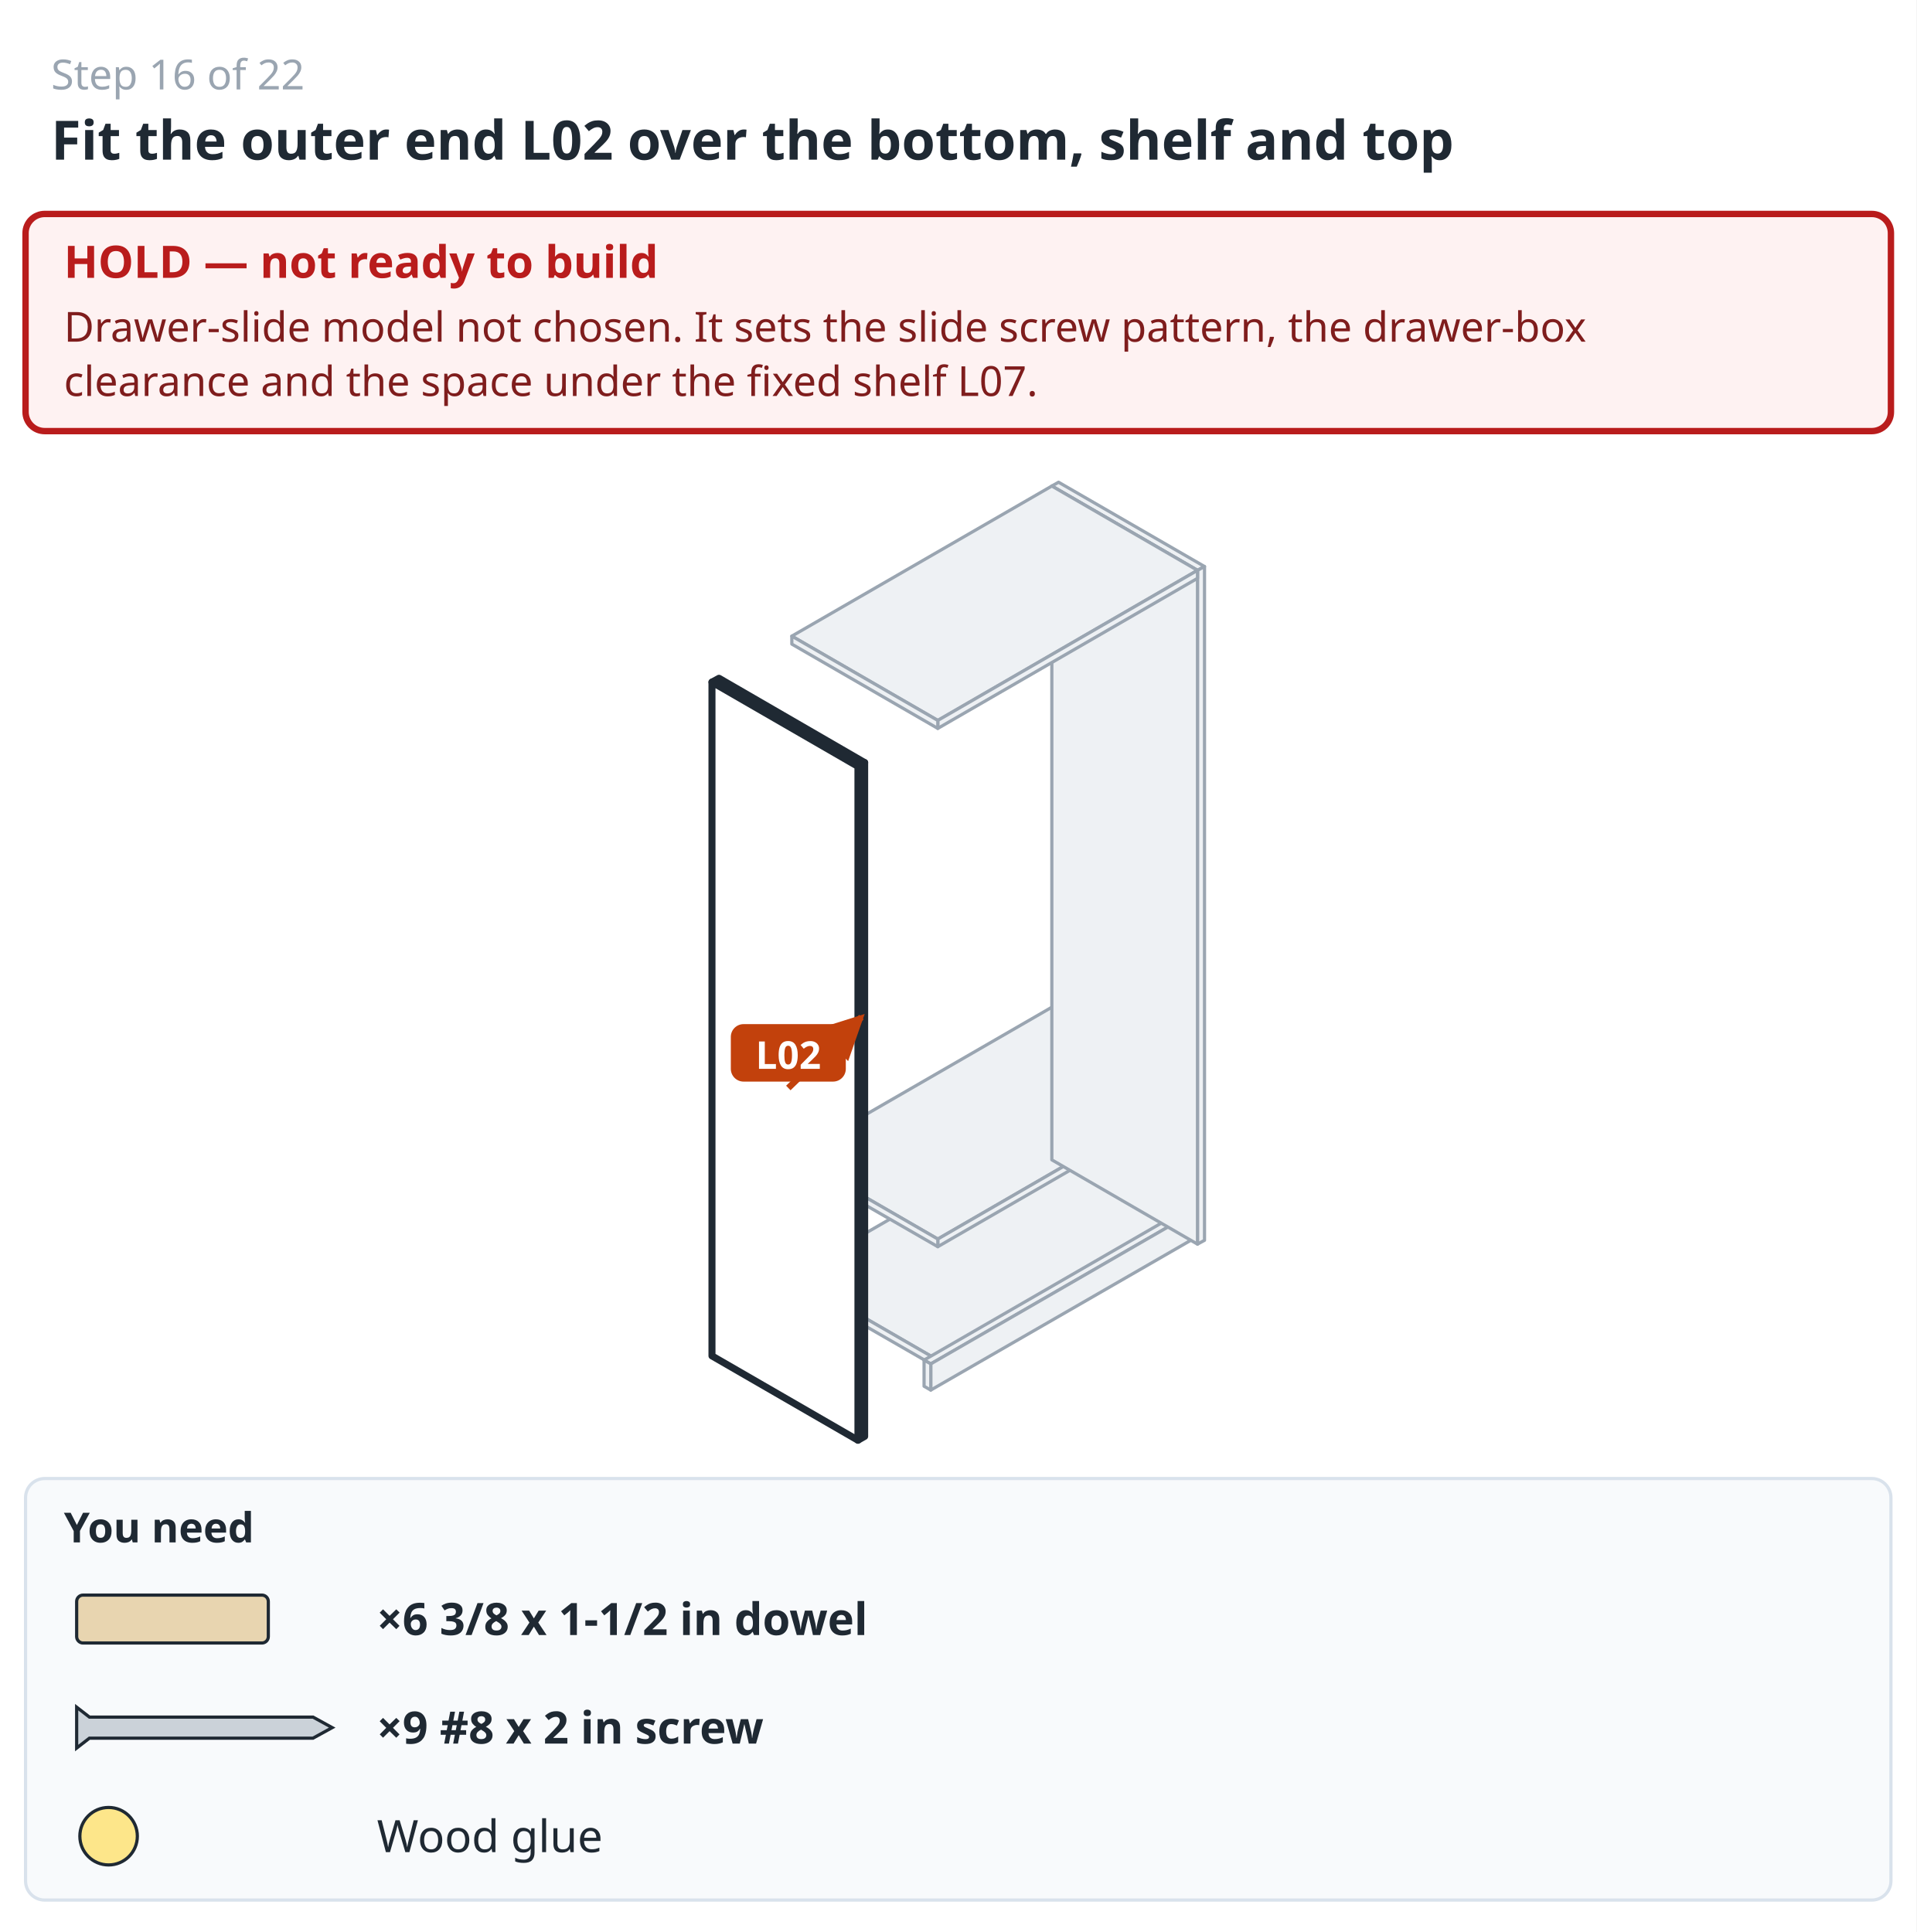
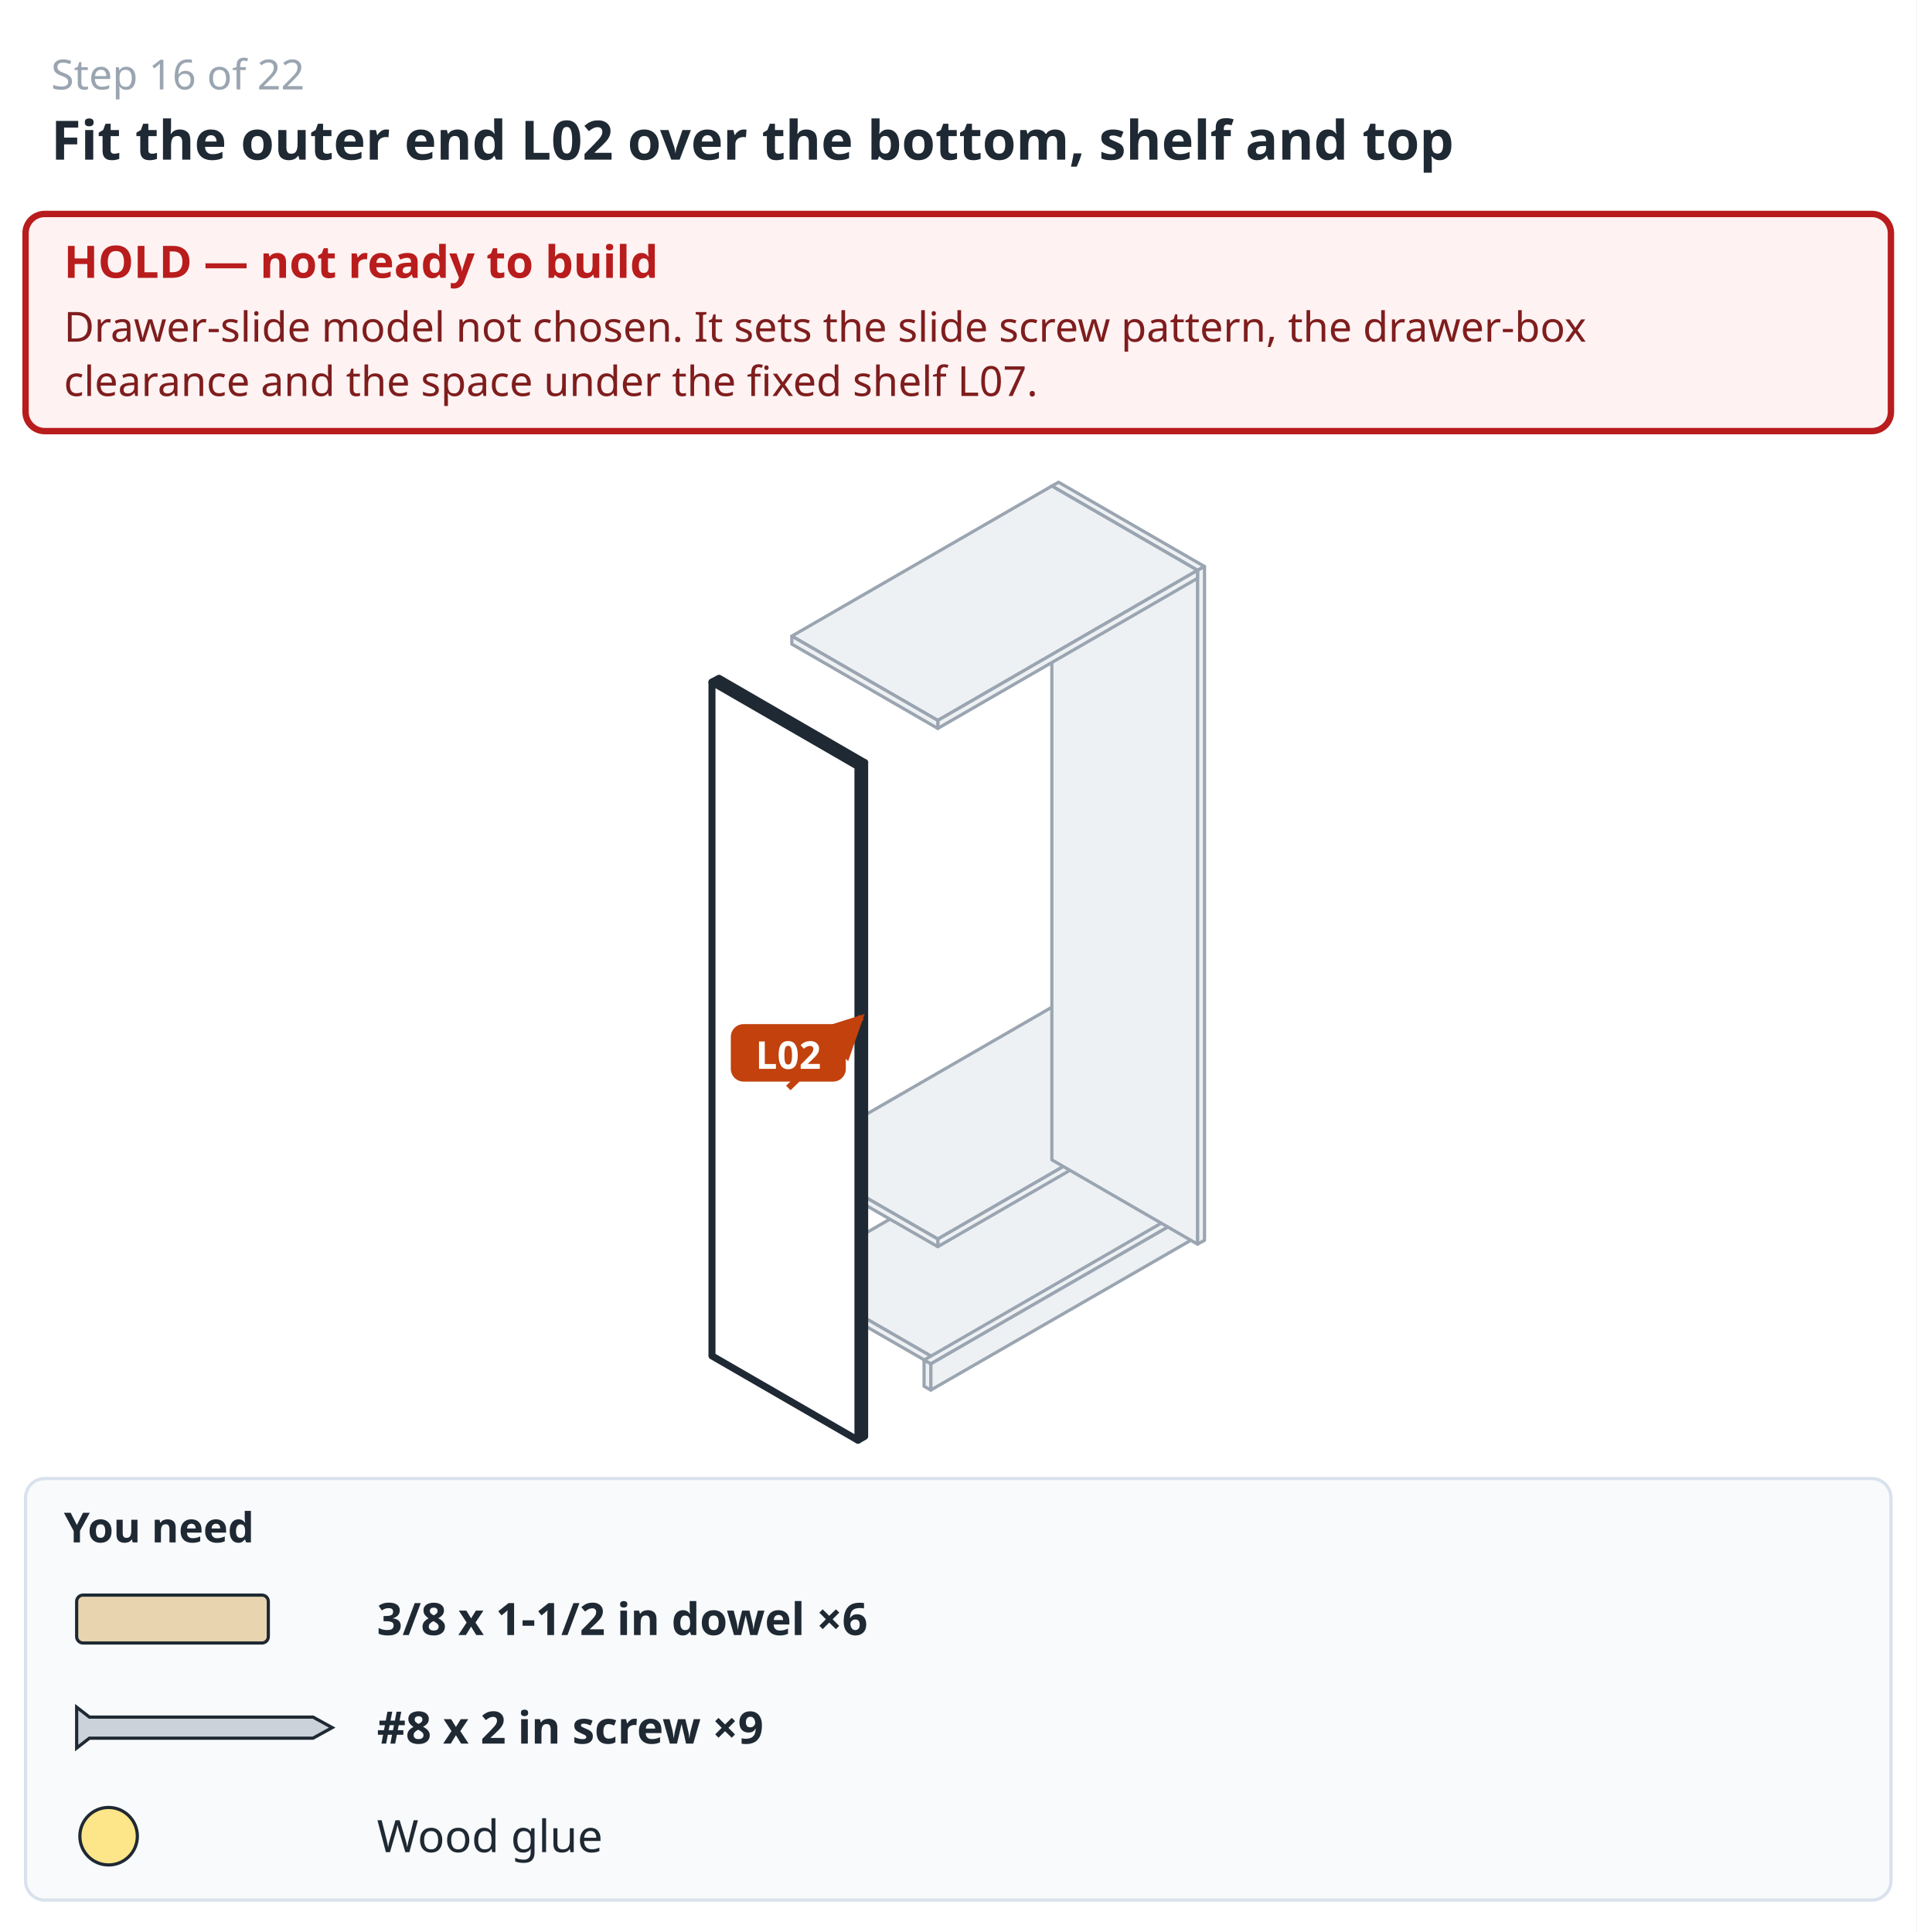
<svg xmlns="http://www.w3.org/2000/svg" viewBox="0 0 600 605" width="600" height="605" role="img" font-family="system-ui, sans-serif">
  <rect width="100%" height="100%" fill="#fff" />
  <defs>
    <marker id="arrow" viewBox="0 0 10 10" refX="9" refY="5" markerWidth="7" markerHeight="7" orient="auto">
      <path d="M0,0 L10,5 L0,10 z" fill="#c2410c" />
    </marker>
  </defs>
  <text x="16.0" y="28.0" font-size="13" font-weight="normal" fill="#9aa5b1" text-anchor="start">Step 16 of 22</text>
  <text x="16.0" y="50.0" font-size="17" font-weight="bold" fill="#1f2933" text-anchor="start">Fit the outer end L02 over the bottom, shelf and top</text>
  <rect x="8" y="67" width="584" height="68" rx="6" fill="#fef2f2" stroke="#b91c1c" stroke-width="2" />
  <text x="20.0" y="87.0" font-size="14" font-weight="bold" fill="#b91c1c" text-anchor="start">HOLD — not ready to build</text>
  <text x="20.0" y="107.0" font-size="13" font-weight="normal" fill="#7f1d1d" text-anchor="start">Drawer-slide model not chosen. It sets the slide screw pattern, the drawer-box</text>
  <text x="20.0" y="124.0" font-size="13" font-weight="normal" fill="#7f1d1d" text-anchor="start">clearance and the space under the fixed shelf L07.</text>
  <g class="part done" data-part="L04">
    <polygon points="329.3,352.5 247.9,399.5 293.6,425.9 374.9,378.9" fill="#eef1f4" stroke="#9aa5b1" stroke-width="1" stroke-linejoin="round" />
    <polygon points="374.9,381.4 293.6,428.3 293.6,425.9 374.9,378.9" fill="#eef1f4" stroke="#9aa5b1" stroke-width="1" stroke-linejoin="round" />
    <polygon points="247.9,402.0 293.6,428.3 293.6,425.9 247.9,399.5" fill="#eef1f4" stroke="#9aa5b1" stroke-width="1" stroke-linejoin="round" />
  </g>
  <g class="part done" data-part="L05">
    <polygon points="370.7,378.9 289.3,425.9 291.4,427.1 372.8,380.1" fill="#eef1f4" stroke="#9aa5b1" stroke-width="1" stroke-linejoin="round" />
    <polygon points="372.8,388.4 291.4,435.3 291.4,427.1 372.8,380.1" fill="#eef1f4" stroke="#9aa5b1" stroke-width="1" stroke-linejoin="round" />
    <polygon points="289.3,434.1 291.4,435.3 291.4,427.1 289.3,425.9" fill="#eef1f4" stroke="#9aa5b1" stroke-width="1" stroke-linejoin="round" />
  </g>
  <g class="part done" data-part="L07">
    <polygon points="330.0,315.0 248.6,362.0 293.6,388.0 374.9,341.0" fill="#eef1f4" stroke="#9aa5b1" stroke-width="1" stroke-linejoin="round" />
    <polygon points="374.9,343.4 293.6,390.4 293.6,388.0 374.9,341.0" fill="#eef1f4" stroke="#9aa5b1" stroke-width="1" stroke-linejoin="round" />
    <polygon points="248.6,364.5 293.6,390.4 293.6,388.0 248.6,362.0" fill="#eef1f4" stroke="#9aa5b1" stroke-width="1" stroke-linejoin="round" />
  </g>
  <g class="part done" data-part="L01">
    <polygon points="331.4,151.0 329.3,152.2 374.9,178.6 377.1,177.4" fill="#eef1f4" stroke="#9aa5b1" stroke-width="1" stroke-linejoin="round" />
    <polygon points="377.1,388.4 374.9,389.6 374.9,178.6 377.1,177.4" fill="#eef1f4" stroke="#9aa5b1" stroke-width="1" stroke-linejoin="round" />
    <polygon points="329.3,363.2 374.9,389.6 374.9,178.6 329.3,152.2" fill="#eef1f4" stroke="#9aa5b1" stroke-width="1" stroke-linejoin="round" />
  </g>
  <g class="part new" data-part="L02">
    <polygon points="225.1,212.4 222.9,213.6 268.6,240.0 270.7,238.8" fill="#fff" stroke="#1f2933" stroke-width="2.2" stroke-linejoin="round" />
    <polygon points="270.7,449.8 268.6,451.0 268.6,240.0 270.7,238.8" fill="#fff" stroke="#1f2933" stroke-width="2.2" stroke-linejoin="round" />
    <polygon points="222.9,424.6 268.6,451.0 268.6,240.0 222.9,213.6" fill="#fff" stroke="#1f2933" stroke-width="2.2" stroke-linejoin="round" />
  </g>
  <g class="part done" data-part="L03">
    <polygon points="329.3,152.2 247.9,199.2 293.6,225.6 374.9,178.6" fill="#eef1f4" stroke="#9aa5b1" stroke-width="1" stroke-linejoin="round" />
    <polygon points="374.9,181.1 293.6,228.1 293.6,225.6 374.9,178.6" fill="#eef1f4" stroke="#9aa5b1" stroke-width="1" stroke-linejoin="round" />
    <polygon points="247.9,201.7 293.6,228.1 293.6,225.6 247.9,199.2" fill="#eef1f4" stroke="#9aa5b1" stroke-width="1" stroke-linejoin="round" />
  </g>
  <g class="labels">
    <line x1="246.8" y1="340.7" x2="269.7" y2="318.5" stroke="#c2410c" stroke-width="2" stroke-dasharray="5 4" marker-end="url(#arrow)" />
    <rect x="228.8" y="320.7" width="36" height="18" rx="4" fill="#c2410c" />
    <text x="246.8" y="334.7" font-size="12" font-weight="bold" fill="#fff" text-anchor="middle">L02</text>
  </g>
  <rect x="8" y="463" width="584" height="132" rx="6" fill="#f8fafc" stroke="#d9e2ec" />
  <text x="20.0" y="483.0" font-size="13" font-weight="bold" fill="#1f2933" text-anchor="start">You need</text>
  <rect x="24.0" y="499.5" width="60.0" height="15.0" rx="2" fill="#e8d5b0" stroke="#1f2933" />
-   <text x="118.0" y="512.0" font-size="14" font-weight="bold" fill="#1f2933" text-anchor="start">×6  3/8 x 1-1/2 in dowel</text>
+   <text x="118.0" y="512.0" font-size="14" font-weight="bold" fill="#1f2933" text-anchor="start">3/8 x 1-1/2 in dowel ×6</text>
  <path d="M24.0,534.6 L28.0,537.7 L98.0,537.7 L104.0,541.0 L98.0,544.3 L28.0,544.3 L24.0,547.4 z" fill="#cbd2d9" stroke="#1f2933" />
-   <text x="118.0" y="546.0" font-size="14" font-weight="bold" fill="#1f2933" text-anchor="start">×9  #8 x 2 in screw</text>
+   <text x="118.0" y="546.0" font-size="14" font-weight="bold" fill="#1f2933" text-anchor="start">#8 x 2 in screw ×9</text>
  <circle cx="34" cy="575" r="9" fill="#fde68a" stroke="#1f2933" />
  <text x="118.0" y="580.0" font-size="14" font-weight="normal" fill="#1f2933" text-anchor="start">Wood glue</text>
</svg>
